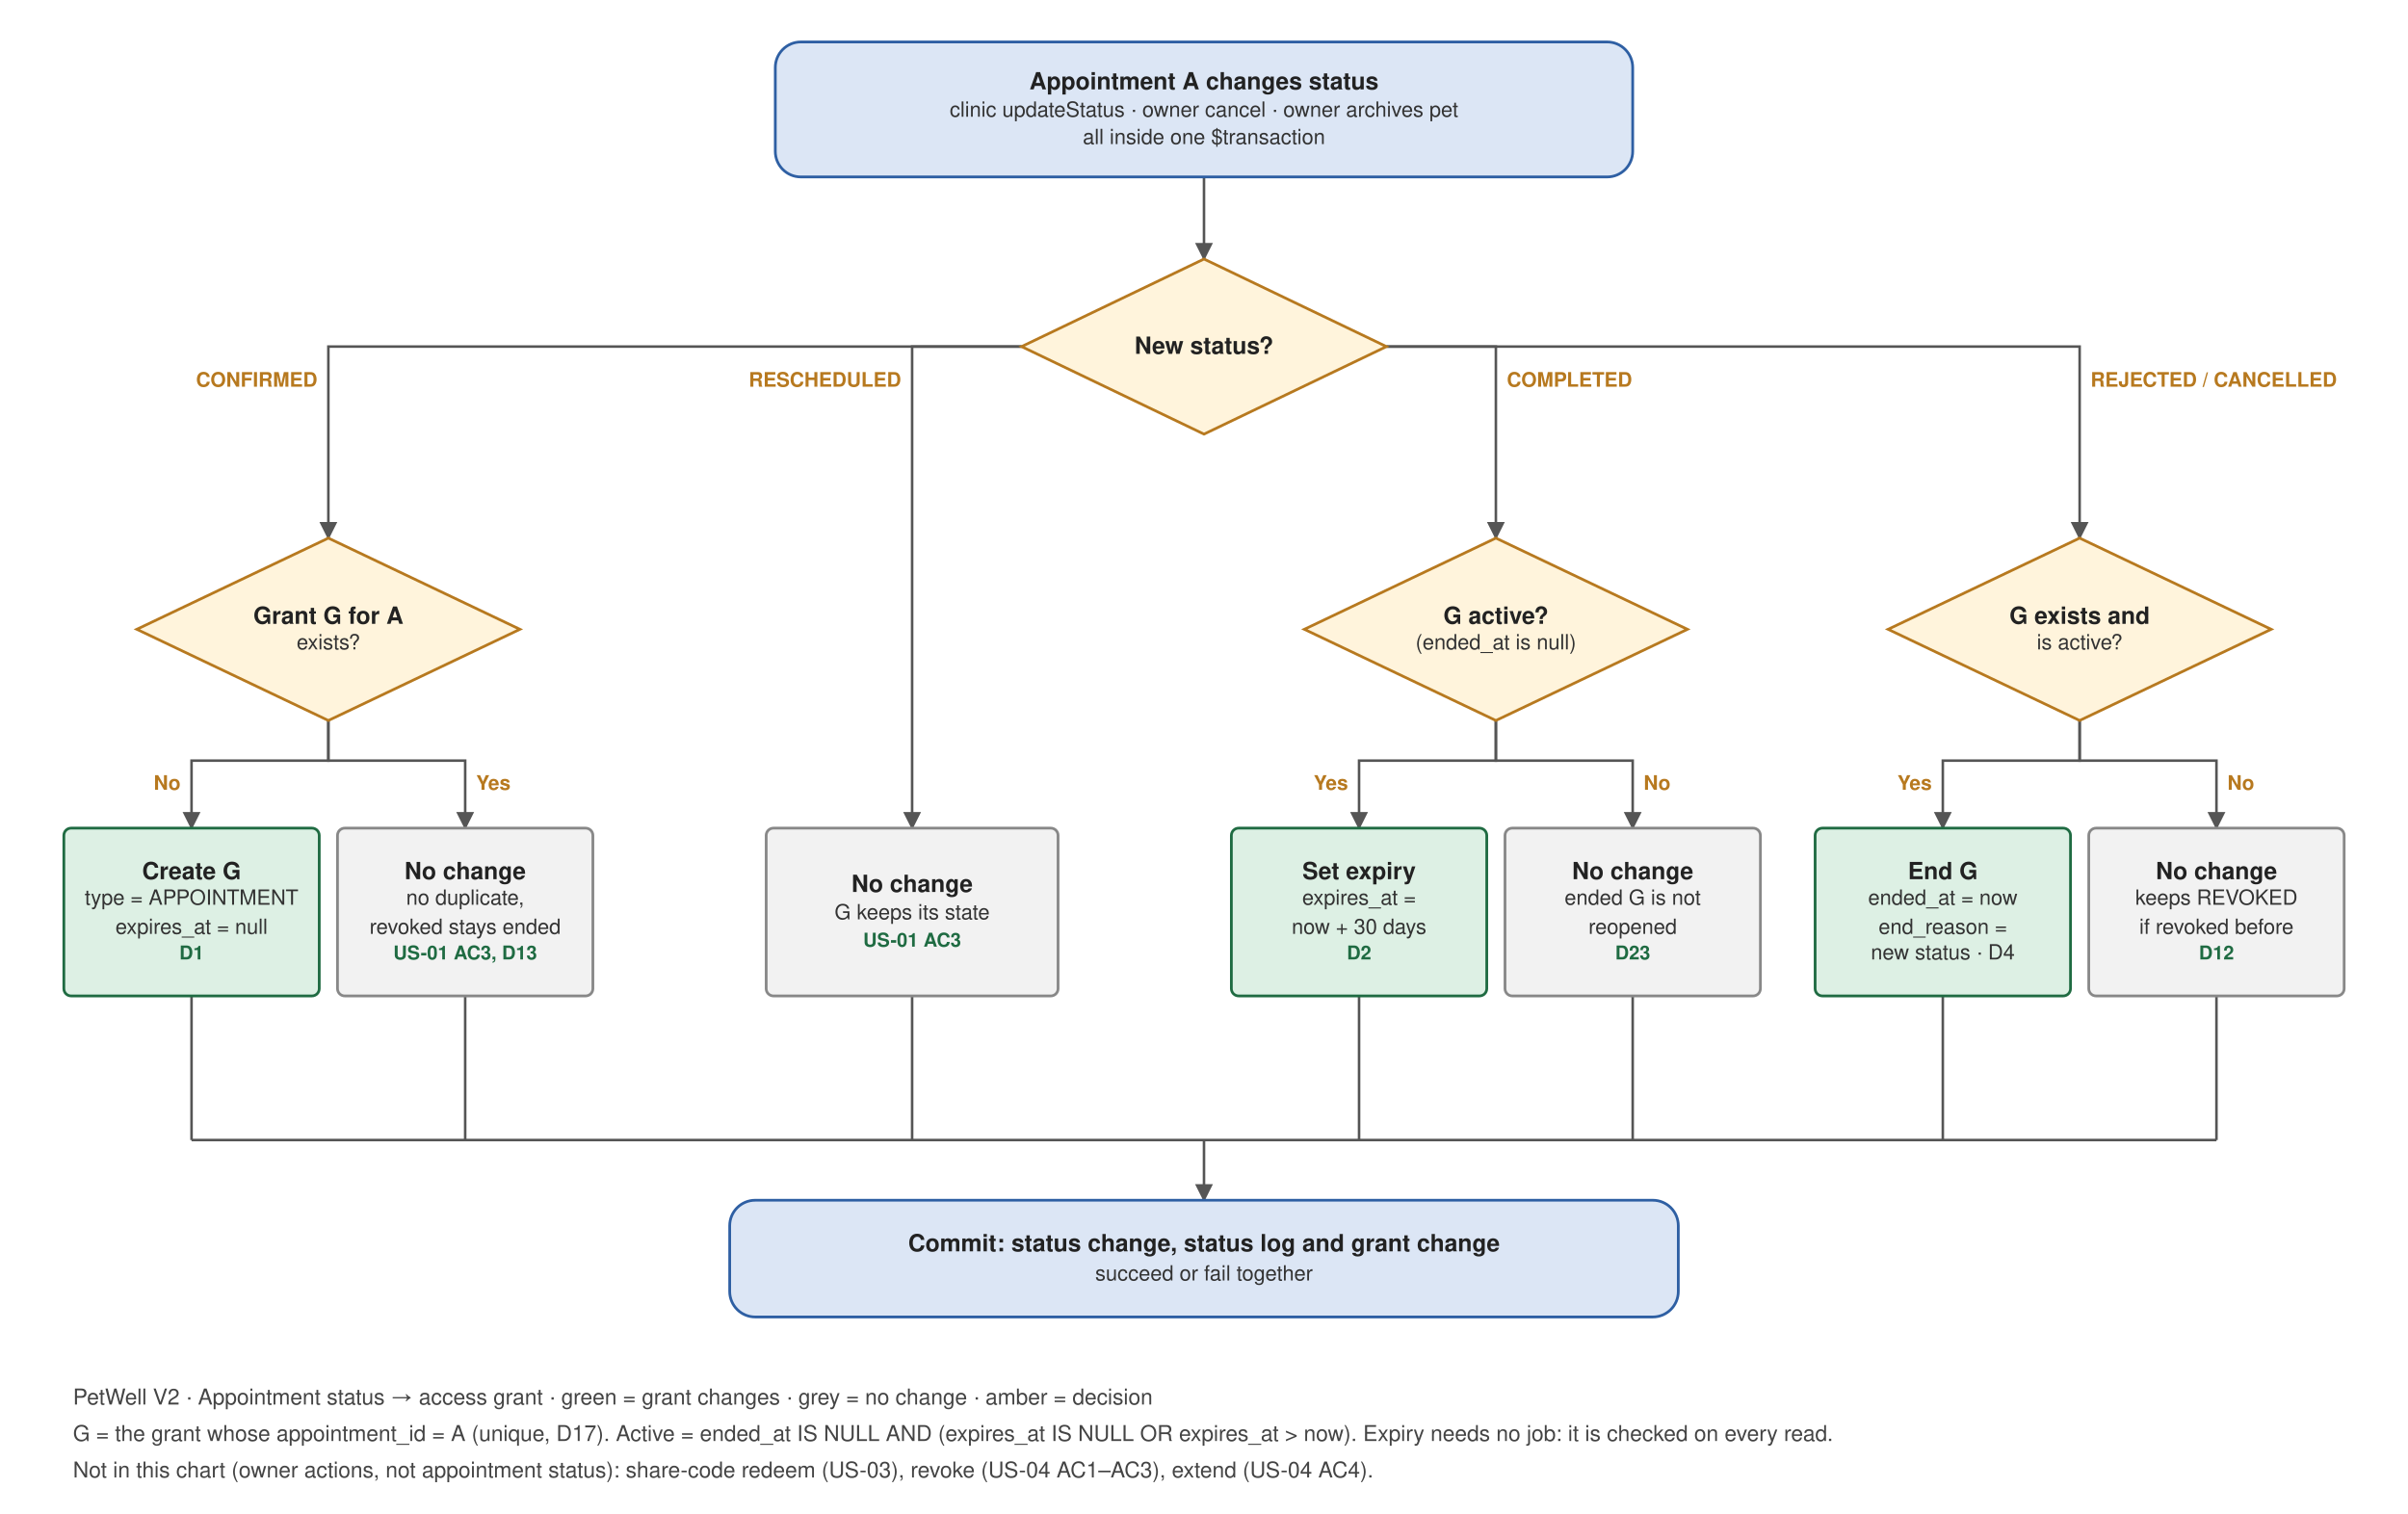
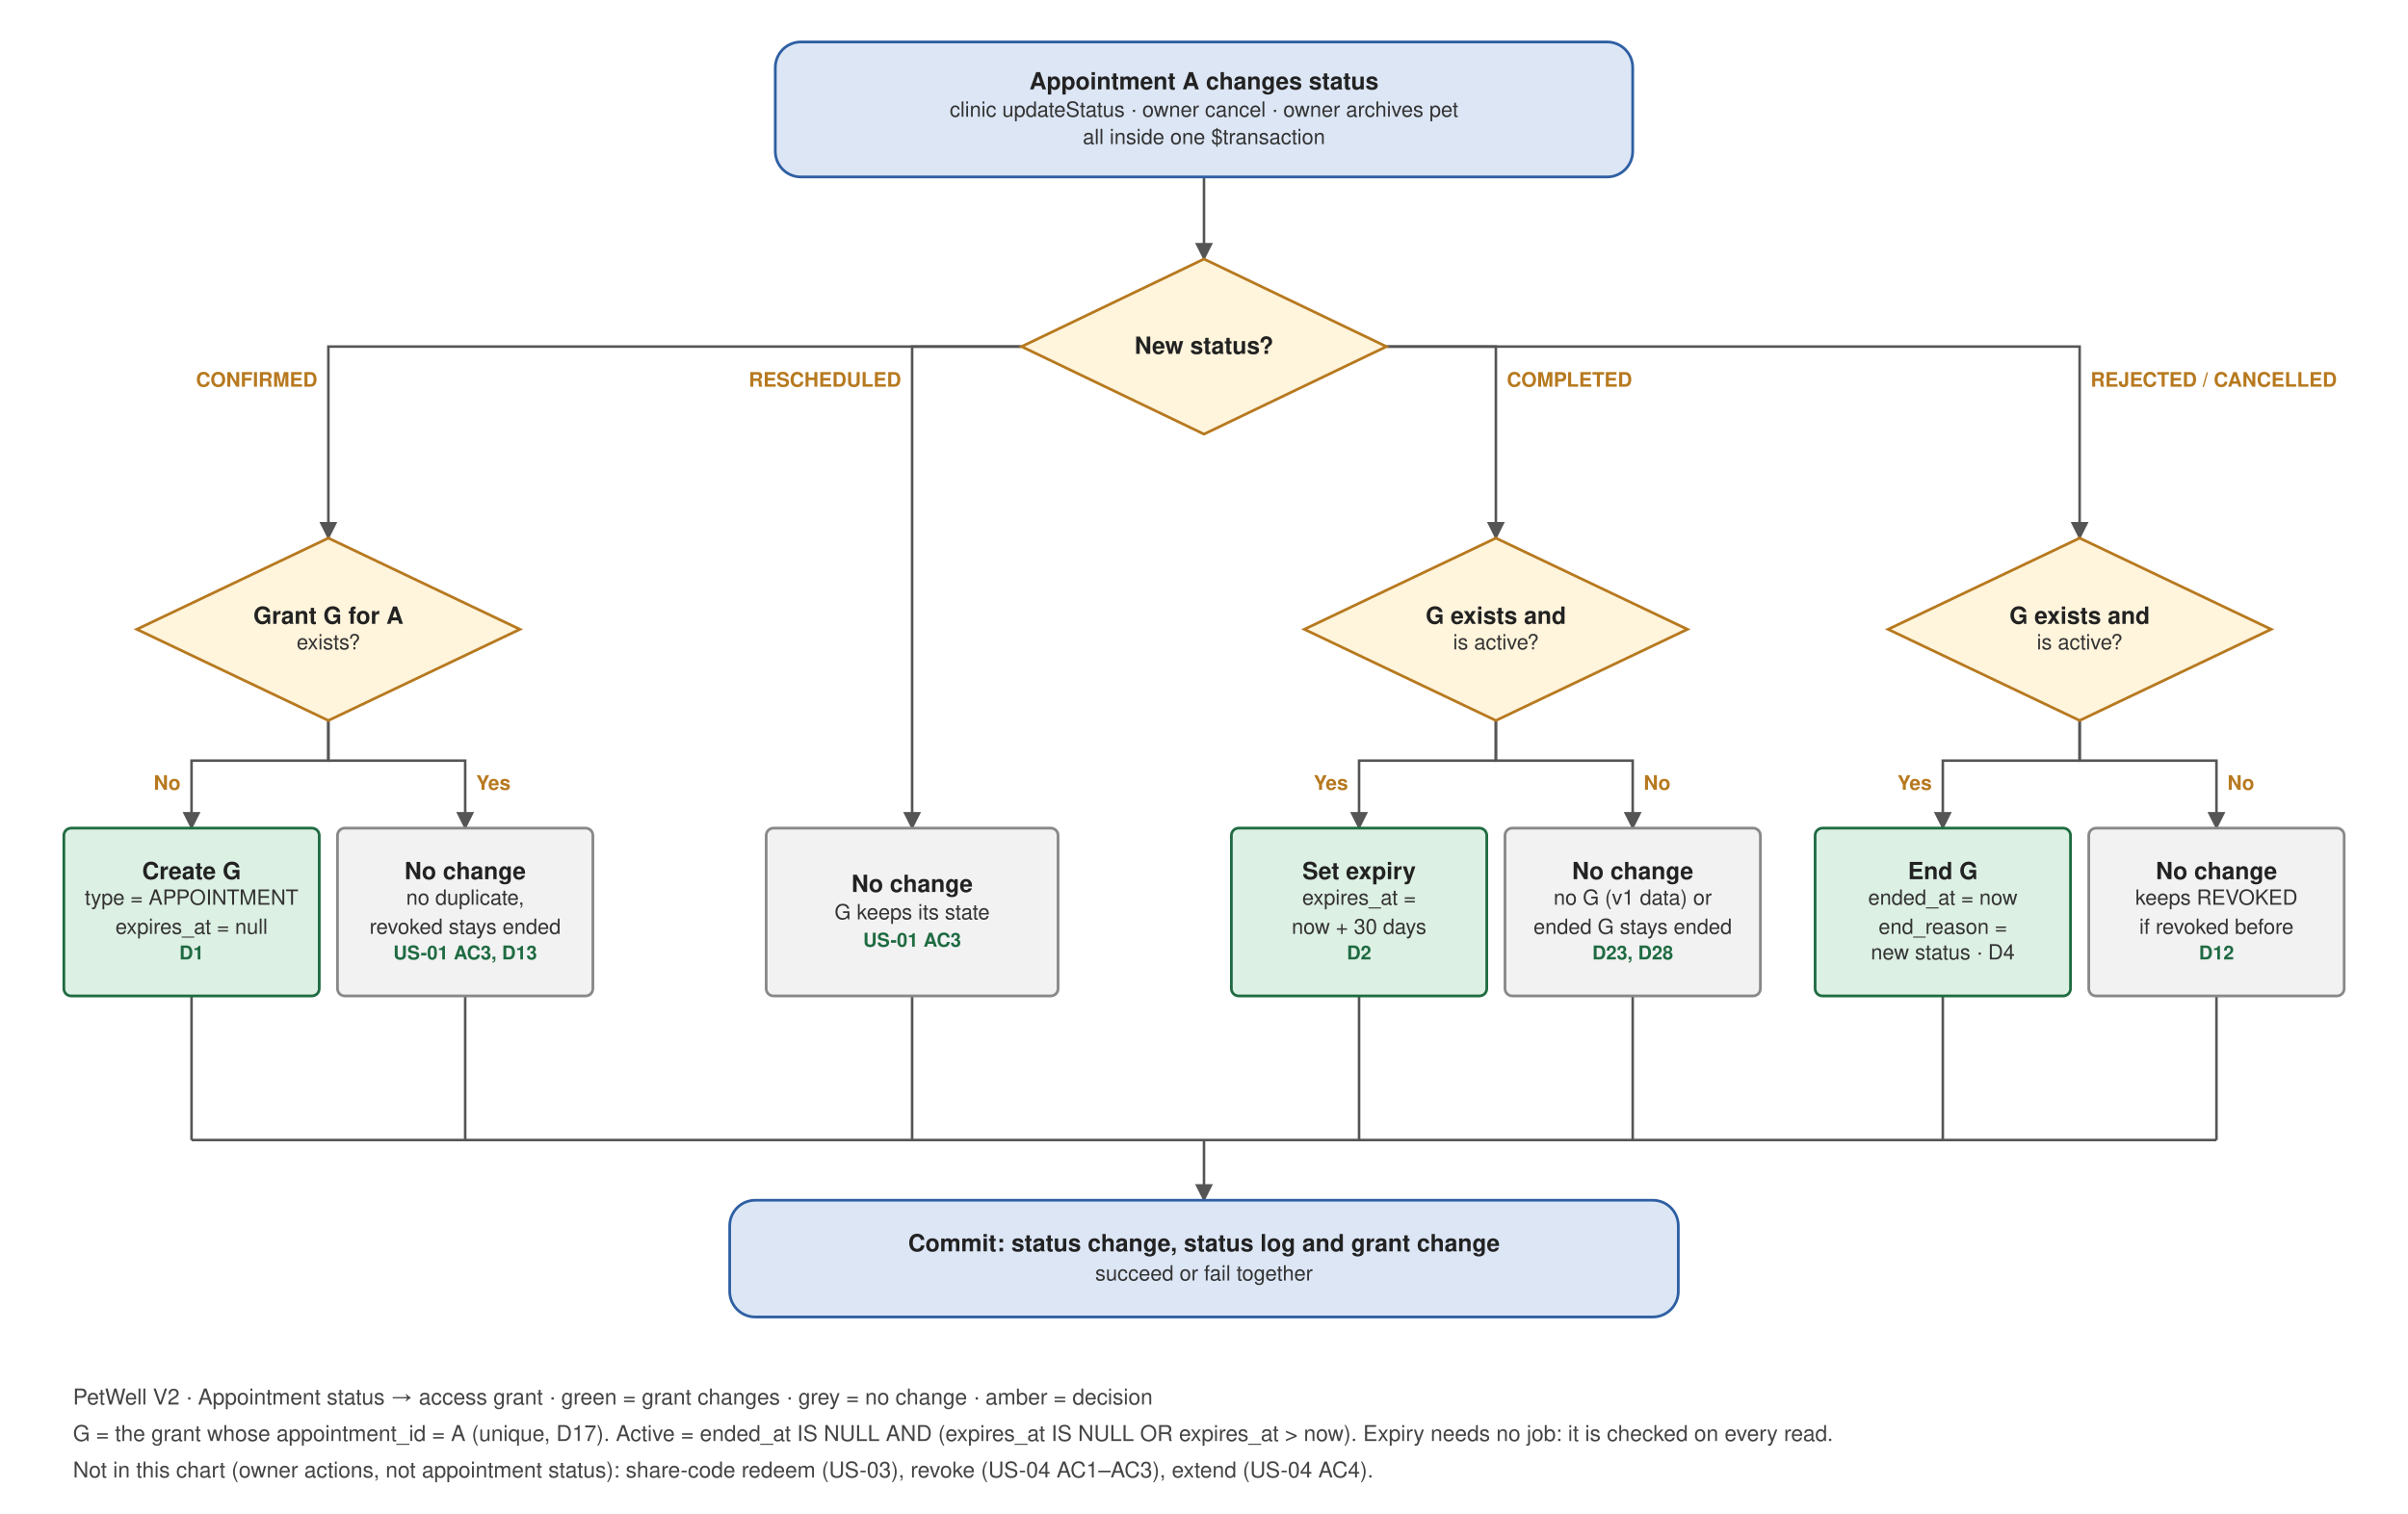
<svg xmlns="http://www.w3.org/2000/svg" width="1320" height="830" viewBox="0 0 1320 830">
  <style>text{font-family:Helvetica,Arial,sans-serif}.t1{font-size:13px;font-weight:bold;fill:#222}.t{font-size:11.5px;fill:#333}.ref{font-size:10.5px;fill:#1F6B42;font-weight:bold}.el{font-size:11px;fill:#B7791F;font-weight:bold}.note{font-size:12px;fill:#444}</style>
  <defs>
    <marker id="arr" viewBox="0 0 10 10" refX="9" refY="5" markerWidth="7" markerHeight="7" orient="auto-start-reverse">
      <path d="M0,0 L10,5 L0,10 z" fill="#555" />
    </marker>
  </defs>
  <rect width="100%" height="100%" fill="#fff" />
  <path d="M660,97 L660,142" fill="none" stroke="#555" stroke-width="1.4" marker-end="url(#arr)" />
  <path d="M560,190 L180,190 L180,295" fill="none" stroke="#555" stroke-width="1.4" marker-end="url(#arr)" />
  <text x="174" y="212" class="el" text-anchor="end">CONFIRMED</text>
  <path d="M560,190 L500,190 L500,454" fill="none" stroke="#555" stroke-width="1.4" marker-end="url(#arr)" />
  <text x="494" y="212" class="el" text-anchor="end">RESCHEDULED</text>
  <path d="M760,190 L820,190 L820,295" fill="none" stroke="#555" stroke-width="1.4" marker-end="url(#arr)" />
  <text x="826" y="212" class="el" text-anchor="start">COMPLETED</text>
  <path d="M760,190 L1140,190 L1140,295" fill="none" stroke="#555" stroke-width="1.4" marker-end="url(#arr)" />
  <text x="1146" y="212" class="el" text-anchor="start">REJECTED / CANCELLED</text>
  <path d="M180,395 L180,417 L105,417 L105,454" fill="none" stroke="#555" stroke-width="1.4" marker-end="url(#arr)" />
  <text x="99" y="433" class="el" text-anchor="end">No</text>
  <path d="M180,395 L180,417 L255,417 L255,454" fill="none" stroke="#555" stroke-width="1.4" marker-end="url(#arr)" />
  <text x="261" y="433" class="el" text-anchor="start">Yes</text>
  <path d="M820,395 L820,417 L745,417 L745,454" fill="none" stroke="#555" stroke-width="1.4" marker-end="url(#arr)" />
  <text x="739" y="433" class="el" text-anchor="end">Yes</text>
  <path d="M820,395 L820,417 L895,417 L895,454" fill="none" stroke="#555" stroke-width="1.4" marker-end="url(#arr)" />
  <text x="901" y="433" class="el" text-anchor="start">No</text>
  <path d="M1140,395 L1140,417 L1065,417 L1065,454" fill="none" stroke="#555" stroke-width="1.4" marker-end="url(#arr)" />
  <text x="1059" y="433" class="el" text-anchor="end">Yes</text>
  <path d="M1140,395 L1140,417 L1215,417 L1215,454" fill="none" stroke="#555" stroke-width="1.4" marker-end="url(#arr)" />
  <text x="1221" y="433" class="el" text-anchor="start">No</text>
  <path d="M105,546 L105,625" fill="none" stroke="#555" stroke-width="1.4" />
  <path d="M255,546 L255,625" fill="none" stroke="#555" stroke-width="1.4" />
  <path d="M500,546 L500,625" fill="none" stroke="#555" stroke-width="1.4" />
  <path d="M745,546 L745,625" fill="none" stroke="#555" stroke-width="1.4" />
  <path d="M895,546 L895,625" fill="none" stroke="#555" stroke-width="1.4" />
  <path d="M1065,546 L1065,625" fill="none" stroke="#555" stroke-width="1.4" />
  <path d="M1215,546 L1215,625" fill="none" stroke="#555" stroke-width="1.4" />
  <path d="M105,625 L1215,625" fill="none" stroke="#555" stroke-width="1.4" />
  <path d="M660,625 L660,658" fill="none" stroke="#555" stroke-width="1.4" marker-end="url(#arr)" />
  <rect x="425.0" y="23.0" width="470" height="74" rx="14" fill="#DCE6F5" stroke="#2E5FA3" stroke-width="1.5" />
  <text x="660" y="49" class="t1" text-anchor="middle">Appointment A changes status</text>
  <text x="660" y="64" class="t" text-anchor="middle">clinic updateStatus · owner cancel · owner archives pet</text>
  <text x="660" y="79" class="t" text-anchor="middle">all inside one $transaction</text>
  <polygon points="660,142.0 760.0,190 660,238.0 560.0,190" fill="#FFF4DC" stroke="#B7791F" stroke-width="1.5" />
  <text x="660" y="194" class="t1" text-anchor="middle">New status?</text>
  <polygon points="180,295.0 285.0,345 180,395.0 75.0,345" fill="#FFF4DC" stroke="#B7791F" stroke-width="1.5" />
  <text x="180" y="342" class="t1" text-anchor="middle">Grant G for A</text>
  <text x="180" y="356" class="t" text-anchor="middle">exists?</text>
  <rect x="35.0" y="454.0" width="140" height="92" rx="4" fill="#DDF0E4" stroke="#1F6B42" stroke-width="1.5" />
  <text x="105" y="482" class="t1" text-anchor="middle">Create G</text>
  <text x="105" y="496" class="t" text-anchor="middle">type = APPOINTMENT</text>
  <text x="105" y="512" class="t" text-anchor="middle">expires_at = null</text>
  <text x="105" y="526" class="ref" text-anchor="middle">D1</text>
  <rect x="185.0" y="454.0" width="140" height="92" rx="4" fill="#F2F2F2" stroke="#888888" stroke-width="1.5" />
  <text x="255" y="482" class="t1" text-anchor="middle">No change</text>
  <text x="255" y="496" class="t" text-anchor="middle">no duplicate,</text>
  <text x="255" y="512" class="t" text-anchor="middle">revoked stays ended</text>
  <text x="255" y="526" class="ref" text-anchor="middle">US-01 AC3, D13</text>
  <rect x="420.0" y="454.0" width="160" height="92" rx="4" fill="#F2F2F2" stroke="#888888" stroke-width="1.5" />
  <text x="500" y="489" class="t1" text-anchor="middle">No change</text>
  <text x="500" y="504" class="t" text-anchor="middle">G keeps its state</text>
  <text x="500" y="519" class="ref" text-anchor="middle">US-01 AC3</text>
  <polygon points="820,295.0 925.0,345 820,395.0 715.0,345" fill="#FFF4DC" stroke="#B7791F" stroke-width="1.5" />
-   <text x="820" y="342" class="t1" text-anchor="middle">G active?</text>
-   <text x="820" y="356" class="t" text-anchor="middle">(ended_at is null)</text>
+   <text x="820" y="342" class="t1" text-anchor="middle">G exists and</text>
+   <text x="820" y="356" class="t" text-anchor="middle">is active?</text>
  <rect x="675.0" y="454.0" width="140" height="92" rx="4" fill="#DDF0E4" stroke="#1F6B42" stroke-width="1.5" />
  <text x="745" y="482" class="t1" text-anchor="middle">Set expiry</text>
  <text x="745" y="496" class="t" text-anchor="middle">expires_at =</text>
  <text x="745" y="512" class="t" text-anchor="middle">now + 30 days</text>
  <text x="745" y="526" class="ref" text-anchor="middle">D2</text>
  <rect x="825.0" y="454.0" width="140" height="92" rx="4" fill="#F2F2F2" stroke="#888888" stroke-width="1.5" />
  <text x="895" y="482" class="t1" text-anchor="middle">No change</text>
-   <text x="895" y="496" class="t" text-anchor="middle">ended G is not</text>
-   <text x="895" y="512" class="t" text-anchor="middle">reopened</text>
-   <text x="895" y="526" class="ref" text-anchor="middle">D23</text>
+   <text x="895" y="496" class="t" text-anchor="middle">no G (v1 data) or</text>
+   <text x="895" y="512" class="t" text-anchor="middle">ended G stays ended</text>
+   <text x="895" y="526" class="ref" text-anchor="middle">D23, D28</text>
  <polygon points="1140,295.0 1245.0,345 1140,395.0 1035.0,345" fill="#FFF4DC" stroke="#B7791F" stroke-width="1.5" />
  <text x="1140" y="342" class="t1" text-anchor="middle">G exists and</text>
  <text x="1140" y="356" class="t" text-anchor="middle">is active?</text>
  <rect x="995.0" y="454.0" width="140" height="92" rx="4" fill="#DDF0E4" stroke="#1F6B42" stroke-width="1.5" />
  <text x="1065" y="482" class="t1" text-anchor="middle">End G</text>
  <text x="1065" y="496" class="t" text-anchor="middle">ended_at = now</text>
  <text x="1065" y="512" class="t" text-anchor="middle">end_reason =</text>
  <text x="1065" y="526" class="t" text-anchor="middle">new status · D4</text>
  <rect x="1145.0" y="454.0" width="140" height="92" rx="4" fill="#F2F2F2" stroke="#888888" stroke-width="1.5" />
  <text x="1215" y="482" class="t1" text-anchor="middle">No change</text>
  <text x="1215" y="496" class="t" text-anchor="middle">keeps REVOKED</text>
  <text x="1215" y="512" class="t" text-anchor="middle">if revoked before</text>
  <text x="1215" y="526" class="ref" text-anchor="middle">D12</text>
  <rect x="400.0" y="658.0" width="520" height="64" rx="14" fill="#DCE6F5" stroke="#2E5FA3" stroke-width="1.5" />
  <text x="660" y="686" class="t1" text-anchor="middle">Commit: status change, status log and grant change</text>
  <text x="660" y="702" class="t" text-anchor="middle">succeed or fail together</text>
  <text x="40" y="770" class="note">PetWell V2 · Appointment status → access grant · green = grant changes · grey = no change · amber = decision</text>
  <text x="40" y="790" class="note">G = the grant whose appointment_id = A (unique, D17). Active = ended_at IS NULL AND (expires_at IS NULL OR expires_at &gt; now). Expiry needs no job: it is checked on every read.</text>
  <text x="40" y="810" class="note">Not in this chart (owner actions, not appointment status): share-code redeem (US-03), revoke (US-04 AC1–AC3), extend (US-04 AC4).</text>
</svg>
